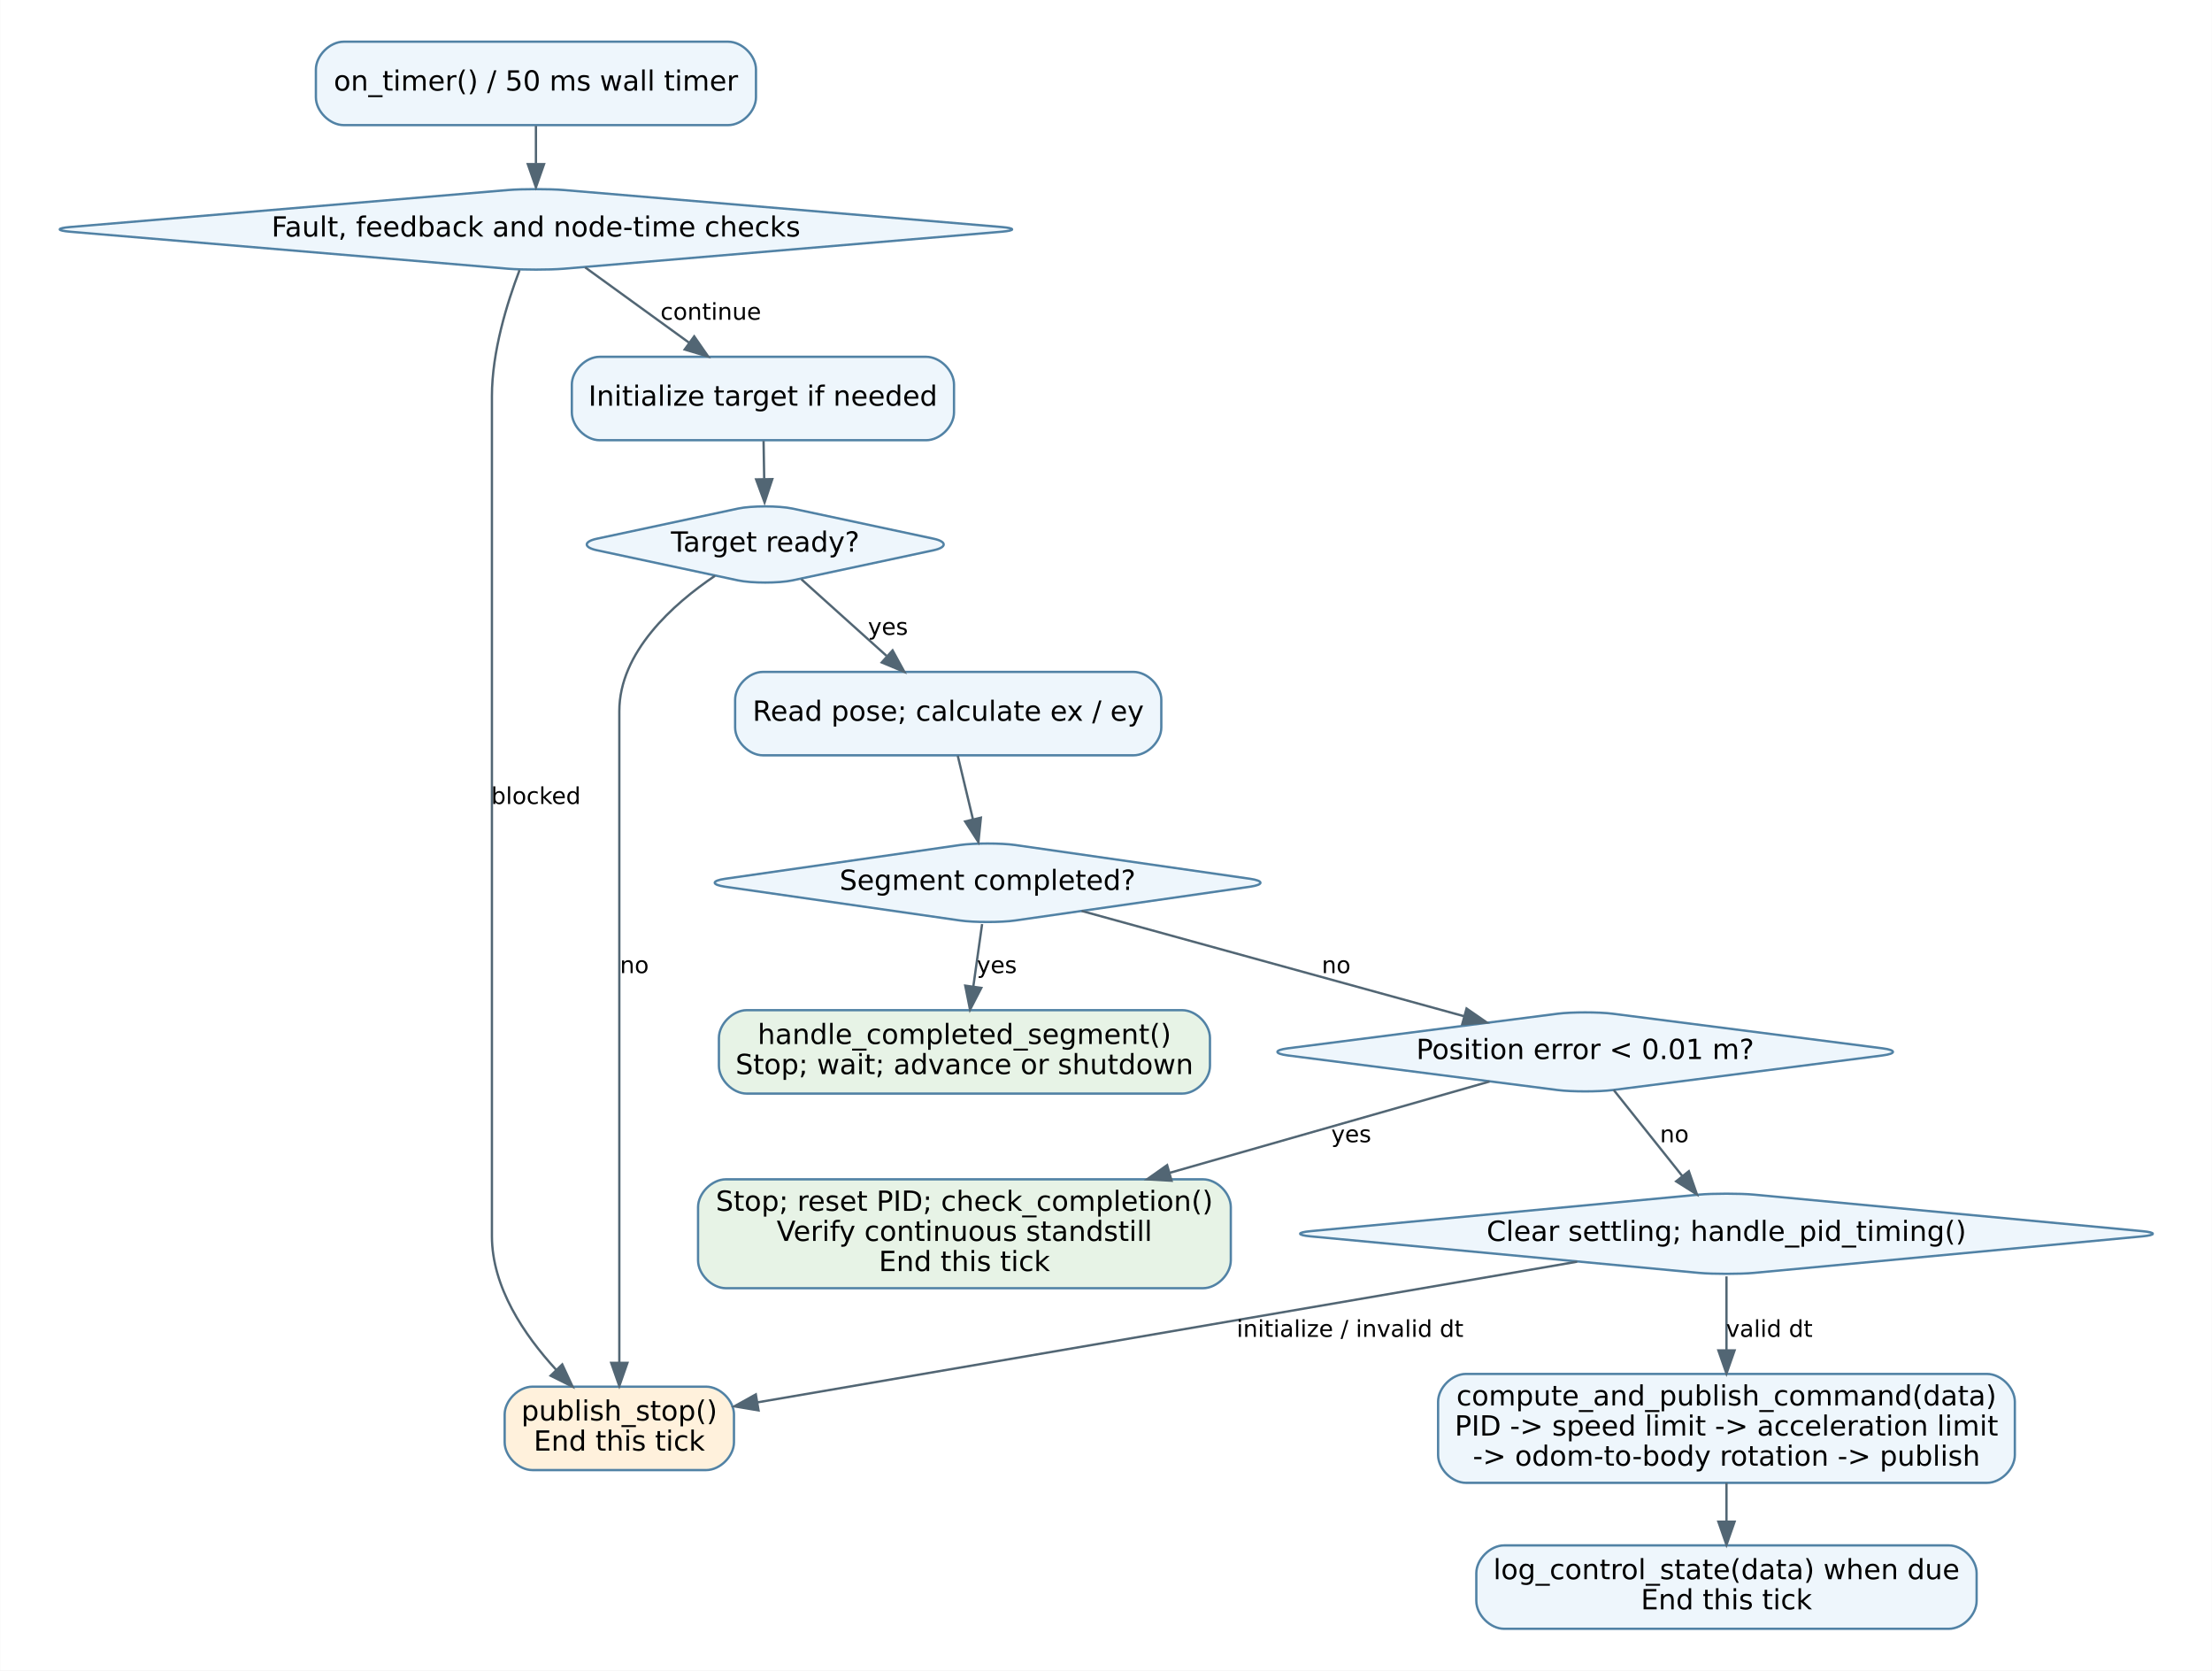
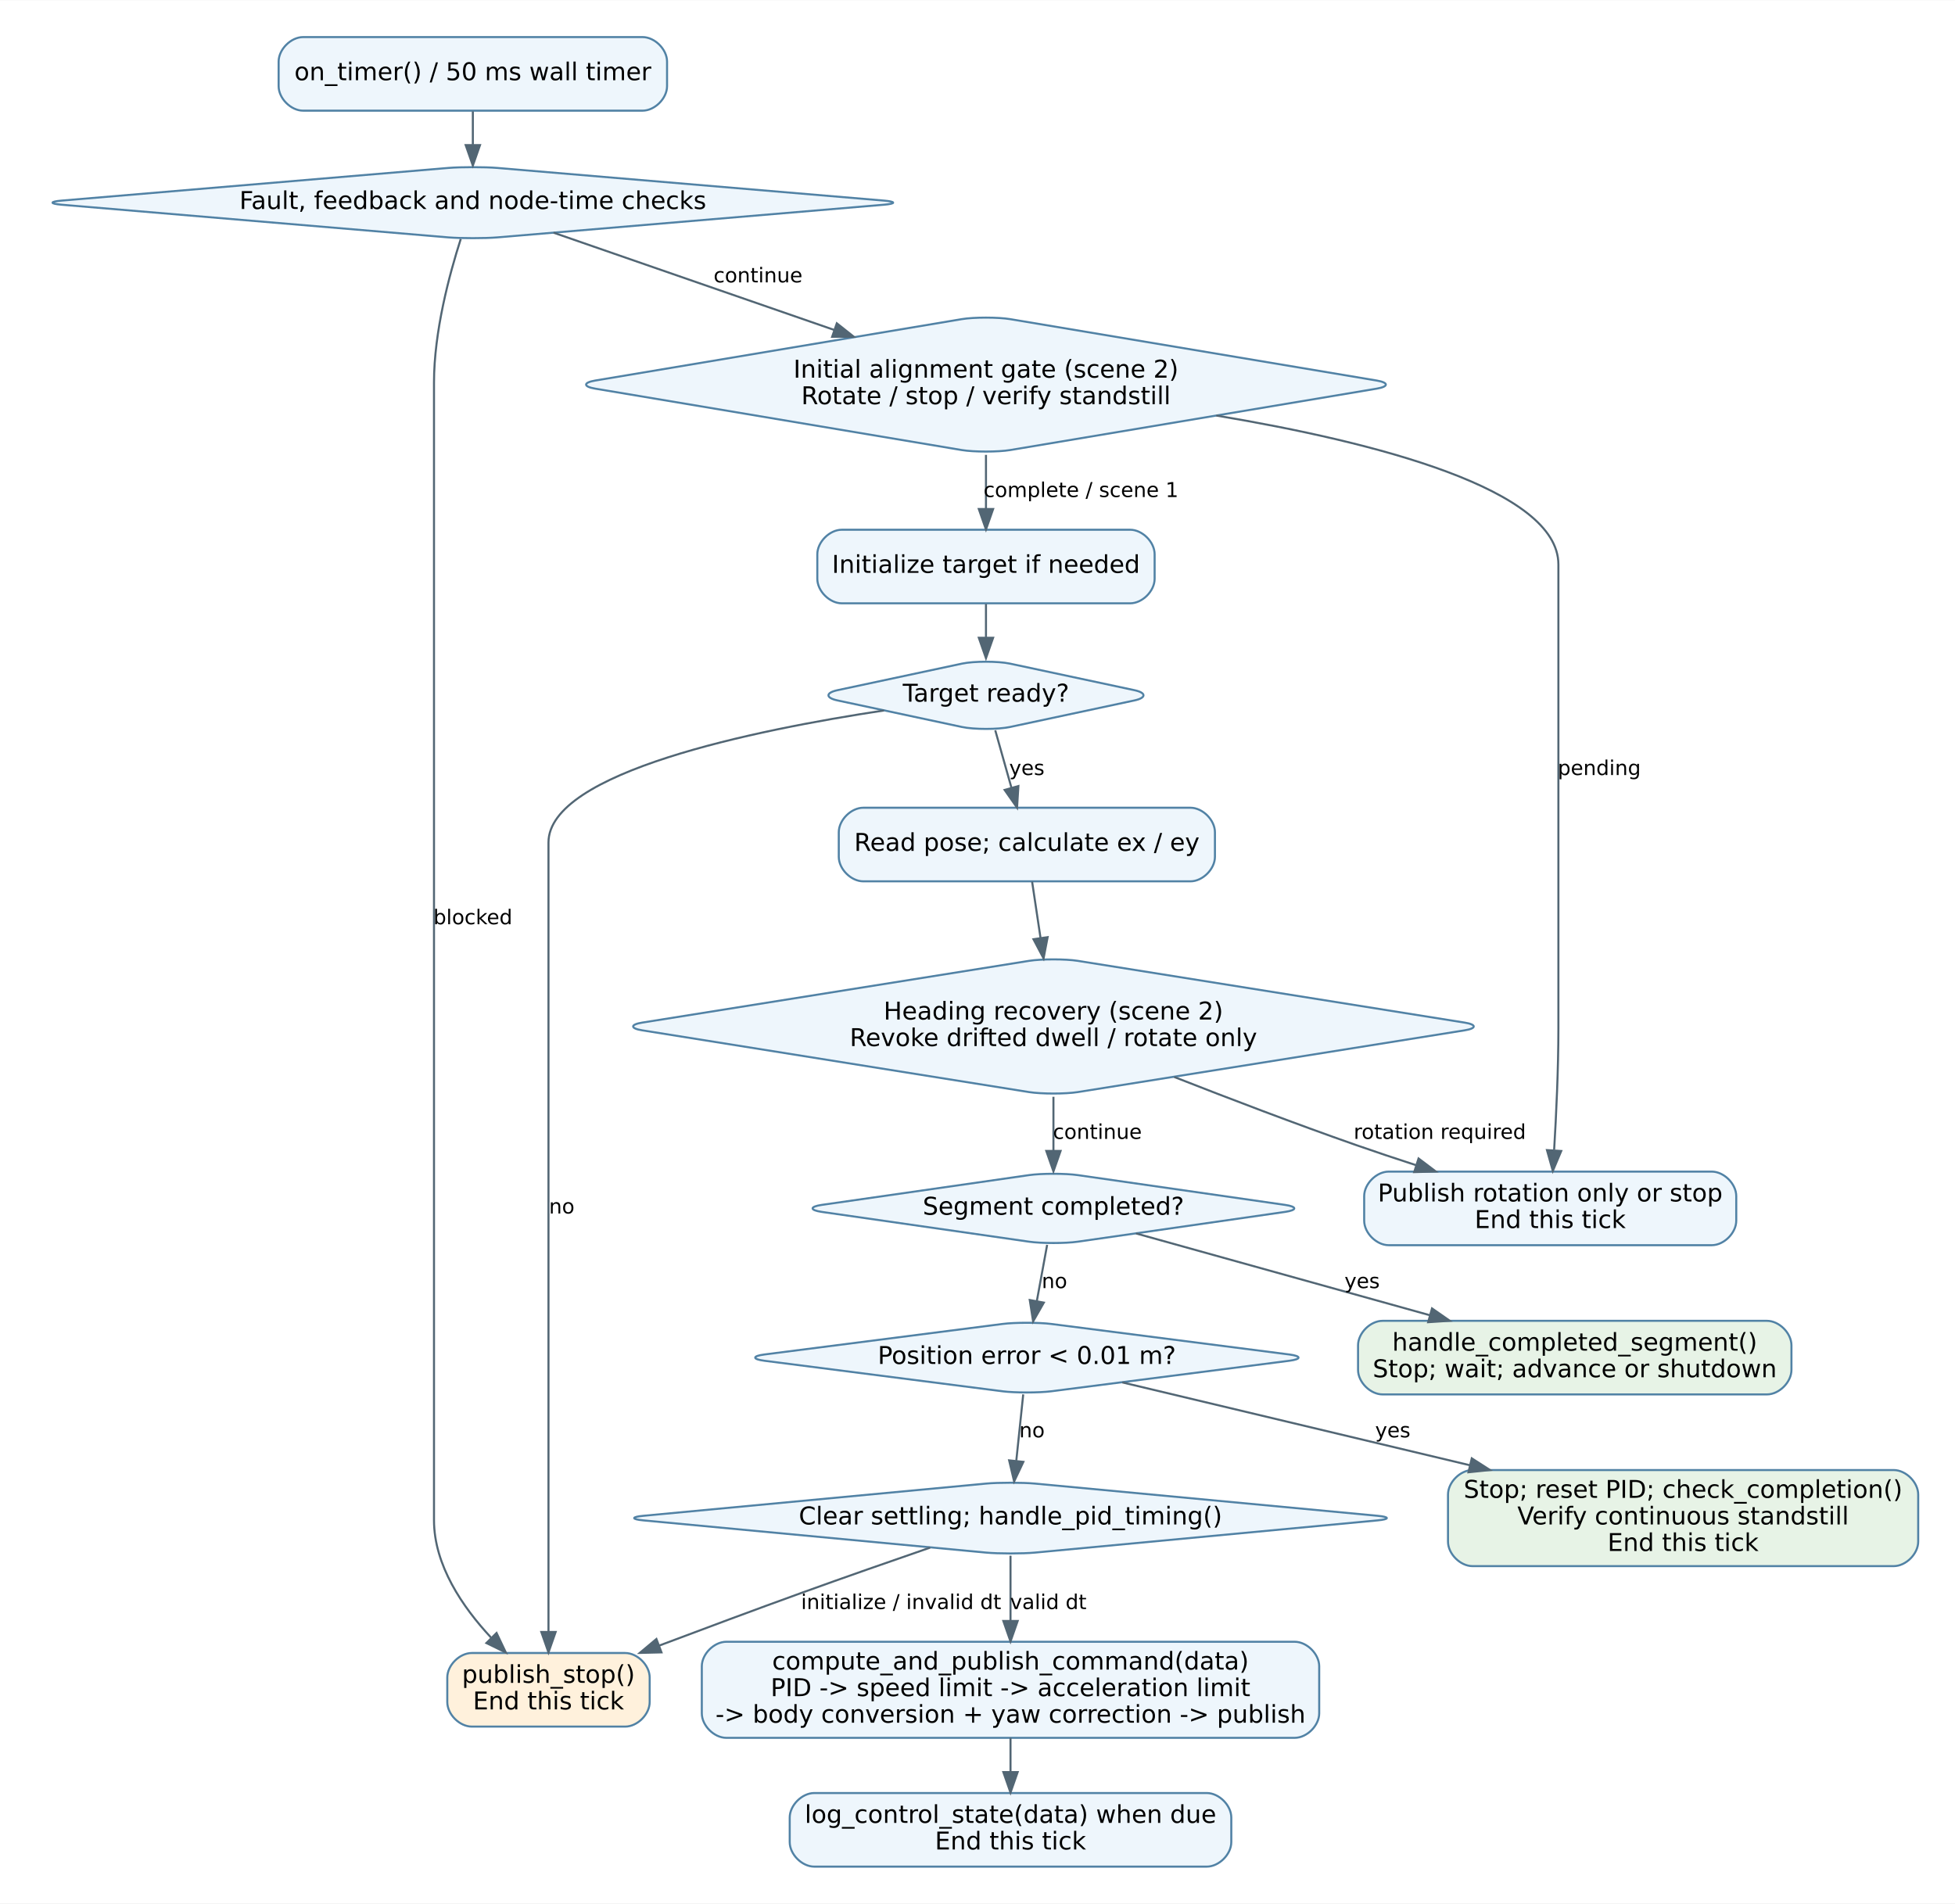
- <svg xmlns="http://www.w3.org/2000/svg" width="955pt" height="721pt" viewBox="0.00 0.00 954.82 721.00">
-   <g id="graph0" class="graph" transform="scale(1 1) rotate(0) translate(18 703)">
-     <polygon fill="white" stroke="transparent" points="-18,18 -18,-703 936.82,-703 936.82,18 -18,18" />
+ <svg xmlns="http://www.w3.org/2000/svg" width="956pt" height="931pt" viewBox="0.00 0.00 956.29 931.00">
+   <g id="graph0" class="graph" transform="scale(1 1) rotate(0) translate(18 913)">
+     <polygon fill="white" stroke="transparent" points="-18,18 -18,-913 938.29,-913 938.29,18 -18,18" />
    <g id="node1" class="node">
-       <path fill="#eef6fc" stroke="#5182a5" d="M296.29,-685C296.29,-685 130.29,-685 130.29,-685 124.29,-685 118.29,-679 118.29,-673 118.29,-673 118.29,-661 118.29,-661 118.29,-655 124.29,-649 130.29,-649 130.29,-649 296.29,-649 296.29,-649 302.29,-649 308.29,-655 308.29,-661 308.29,-661 308.29,-673 308.29,-673 308.29,-679 302.29,-685 296.29,-685" />
-       <text text-anchor="middle" x="213.29" y="-663.9" font-family="DejaVu Sans" font-size="12.00">on_timer() / 50 ms wall timer</text>
+       <path fill="#eef6fc" stroke="#5182a5" d="M296.29,-895C296.29,-895 130.29,-895 130.29,-895 124.29,-895 118.29,-889 118.29,-883 118.29,-883 118.29,-871 118.29,-871 118.29,-865 124.29,-859 130.29,-859 130.29,-859 296.29,-859 296.29,-859 302.29,-859 308.29,-865 308.29,-871 308.29,-871 308.29,-883 308.29,-883 308.29,-889 302.29,-895 296.29,-895" />
+       <text text-anchor="middle" x="213.29" y="-873.9" font-family="DejaVu Sans" font-size="12.00">on_timer() / 50 ms wall timer</text>
    </g>
    <g id="node2" class="node">
-       <path fill="#eef6fc" stroke="#5182a5" d="M201.33,-620.99C201.33,-620.99 12.17,-605.01 12.17,-605.01 6.19,-604.51 6.19,-603.49 12.17,-602.99 12.17,-602.99 201.33,-587.01 201.33,-587.01 207.31,-586.51 219.27,-586.51 225.25,-587.01 225.25,-587.01 414.41,-602.99 414.41,-602.99 420.39,-603.49 420.39,-604.51 414.41,-605.01 414.41,-605.01 225.25,-620.99 225.25,-620.99 219.27,-621.49 207.31,-621.49 201.33,-620.99" />
-       <text text-anchor="middle" x="213.29" y="-600.9" font-family="DejaVu Sans" font-size="12.00">Fault, feedback and node-time checks</text>
+       <path fill="#eef6fc" stroke="#5182a5" d="M201.33,-830.99C201.33,-830.99 12.17,-815.01 12.17,-815.01 6.19,-814.51 6.19,-813.49 12.17,-812.99 12.17,-812.99 201.33,-797.01 201.33,-797.01 207.31,-796.51 219.27,-796.51 225.25,-797.01 225.25,-797.01 414.41,-812.99 414.41,-812.99 420.39,-813.49 420.39,-814.51 414.41,-815.01 414.41,-815.01 225.25,-830.99 225.25,-830.99 219.27,-831.49 207.31,-831.49 201.33,-830.99" />
+       <text text-anchor="middle" x="213.29" y="-810.9" font-family="DejaVu Sans" font-size="12.00">Fault, feedback and node-time checks</text>
    </g>
    <g id="edge1" class="edge">
-       <path fill="none" stroke="#526674" d="M213.29,-648.68C213.29,-643.62 213.29,-637.95 213.29,-632.42" />
-       <polygon fill="#526674" stroke="#526674" points="216.79,-632.15 213.29,-622.15 209.79,-632.15 216.79,-632.15" />
+       <path fill="none" stroke="#526674" d="M213.29,-858.68C213.29,-853.62 213.29,-847.95 213.29,-842.42" />
+       <polygon fill="#526674" stroke="#526674" points="216.79,-842.15 213.29,-832.15 209.79,-842.15 216.79,-842.15" />
    </g>
    <g id="node3" class="node">
-       <path fill="#fff1dc" stroke="#5182a5" d="M286.79,-104.5C286.79,-104.5 211.79,-104.5 211.79,-104.5 205.79,-104.5 199.79,-98.5 199.79,-92.5 199.79,-92.5 199.79,-80.5 199.79,-80.5 199.79,-74.5 205.79,-68.5 211.79,-68.5 211.79,-68.5 286.79,-68.5 286.79,-68.5 292.79,-68.5 298.79,-74.5 298.79,-80.5 298.79,-80.5 298.79,-92.5 298.79,-92.5 298.79,-98.5 292.79,-104.5 286.79,-104.5" />
-       <text text-anchor="middle" x="249.29" y="-89.9" font-family="DejaVu Sans" font-size="12.00">publish_stop()</text>
-       <text text-anchor="middle" x="249.29" y="-76.9" font-family="DejaVu Sans" font-size="12.00">End this tick</text>
+       <path fill="#fff1dc" stroke="#5182a5" d="M287.79,-104.5C287.79,-104.5 212.79,-104.5 212.79,-104.5 206.79,-104.5 200.79,-98.5 200.79,-92.5 200.79,-92.5 200.79,-80.5 200.79,-80.5 200.79,-74.5 206.79,-68.5 212.79,-68.5 212.79,-68.5 287.79,-68.5 287.79,-68.5 293.79,-68.5 299.79,-74.5 299.79,-80.5 299.79,-80.5 299.79,-92.5 299.79,-92.5 299.79,-98.5 293.79,-104.5 287.79,-104.5" />
+       <text text-anchor="middle" x="250.29" y="-89.9" font-family="DejaVu Sans" font-size="12.00">publish_stop()</text>
+       <text text-anchor="middle" x="250.29" y="-76.9" font-family="DejaVu Sans" font-size="12.00">End this tick</text>
    </g>
    <g id="edge2" class="edge">
-       <path fill="none" stroke="#526674" d="M206.22,-586.41C200.81,-572.23 194.29,-551.14 194.29,-532 194.29,-532 194.29,-532 194.29,-169.5 194.29,-147.46 208.17,-126.87 221.98,-111.84" />
-       <polygon fill="#526674" stroke="#526674" points="224.65,-114.11 229.12,-104.5 219.64,-109.23 224.65,-114.11" />
-       <text text-anchor="middle" x="213.29" y="-356" font-family="DejaVu Sans" font-size="10.00">blocked</text>
+       <path fill="none" stroke="#526674" d="M207.38,-796.23C201.8,-778.88 194.29,-750.89 194.29,-726 194.29,-726 194.29,-726 194.29,-169.5 194.29,-147.48 208.23,-127.02 222.2,-112.04" />
+       <polygon fill="#526674" stroke="#526674" points="224.89,-114.3 229.44,-104.73 219.92,-109.38 224.89,-114.3" />
+       <text text-anchor="middle" x="213.29" y="-461" font-family="DejaVu Sans" font-size="10.00">blocked</text>
    </g>
    <g id="node4" class="node">
-       <path fill="#eef6fc" stroke="#5182a5" d="M381.79,-549C381.79,-549 240.79,-549 240.79,-549 234.79,-549 228.79,-543 228.79,-537 228.79,-537 228.79,-525 228.79,-525 228.79,-519 234.79,-513 240.79,-513 240.79,-513 381.79,-513 381.79,-513 387.79,-513 393.79,-519 393.79,-525 393.79,-525 393.79,-537 393.79,-537 393.79,-543 387.79,-549 381.79,-549" />
-       <text text-anchor="middle" x="311.29" y="-527.9" font-family="DejaVu Sans" font-size="12.00">Initialize target if needed</text>
+       <path fill="#eef6fc" stroke="#5182a5" d="M452.45,-757.02C452.45,-757.02 273.13,-726.98 273.13,-726.98 267.21,-725.99 267.21,-724.01 273.13,-723.02 273.13,-723.02 452.45,-692.98 452.45,-692.98 458.37,-691.99 470.21,-691.99 476.13,-692.98 476.13,-692.98 655.45,-723.02 655.45,-723.02 661.37,-724.01 661.37,-725.99 655.45,-726.98 655.45,-726.98 476.13,-757.02 476.13,-757.02 470.21,-758.01 458.37,-758.01 452.45,-757.02" />
+       <text text-anchor="middle" x="464.29" y="-728.4" font-family="DejaVu Sans" font-size="12.00">Initial alignment gate (scene 2)</text>
+       <text text-anchor="middle" x="464.29" y="-715.4" font-family="DejaVu Sans" font-size="12.00">Rotate / stop / verify standstill</text>
    </g>
    <g id="edge3" class="edge">
-       <path fill="none" stroke="#526674" d="M234.55,-587.59C247.64,-578.12 264.65,-565.79 279.33,-555.15" />
-       <polygon fill="#526674" stroke="#526674" points="281.62,-557.82 287.66,-549.12 277.51,-552.15 281.62,-557.82" />
-       <text text-anchor="middle" x="288.79" y="-565" font-family="DejaVu Sans" font-size="10.00">continue</text>
+       <path fill="none" stroke="#526674" d="M252.78,-799.31C289.44,-786.6 344.96,-767.36 389.92,-751.78" />
+       <polygon fill="#526674" stroke="#526674" points="391.33,-754.99 399.63,-748.41 389.04,-748.38 391.33,-754.99" />
+       <text text-anchor="middle" x="352.79" y="-775" font-family="DejaVu Sans" font-size="10.00">continue</text>
+     </g>
+     <g id="node6" class="node">
+       <path fill="#eef6fc" stroke="#5182a5" d="M819.29,-340C819.29,-340 661.29,-340 661.29,-340 655.29,-340 649.29,-334 649.29,-328 649.29,-328 649.29,-316 649.29,-316 649.29,-310 655.29,-304 661.29,-304 661.29,-304 819.29,-304 819.29,-304 825.29,-304 831.29,-310 831.29,-316 831.29,-316 831.29,-328 831.29,-328 831.29,-334 825.29,-340 819.29,-340" />
+       <text text-anchor="middle" x="740.29" y="-325.4" font-family="DejaVu Sans" font-size="12.00">Publish rotation only or stop</text>
+       <text text-anchor="middle" x="740.29" y="-312.4" font-family="DejaVu Sans" font-size="12.00">End this tick</text>
+     </g>
+     <g id="edge4" class="edge">
+       <path fill="none" stroke="#526674" d="M576.97,-709.86C654.77,-696.84 744.29,-673.84 744.29,-637 744.29,-637 744.29,-637 744.29,-410 744.29,-390.15 743.24,-367.79 742.21,-350.71" />
+       <polygon fill="#526674" stroke="#526674" points="745.68,-350.08 741.56,-340.32 738.7,-350.52 745.68,-350.08" />
+       <text text-anchor="middle" x="764.29" y="-534" font-family="DejaVu Sans" font-size="10.00">pending</text>
+     </g>
+     <g id="node7" class="node">
+       <path fill="#eef6fc" stroke="#5182a5" d="M534.79,-654C534.79,-654 393.79,-654 393.79,-654 387.79,-654 381.79,-648 381.79,-642 381.79,-642 381.79,-630 381.79,-630 381.79,-624 387.79,-618 393.79,-618 393.79,-618 534.79,-618 534.79,-618 540.79,-618 546.79,-624 546.79,-630 546.79,-630 546.79,-642 546.79,-642 546.79,-648 540.79,-654 534.79,-654" />
+       <text text-anchor="middle" x="464.29" y="-632.9" font-family="DejaVu Sans" font-size="12.00">Initialize target if needed</text>
+     </g>
+     <g id="edge5" class="edge">
+       <path fill="none" stroke="#526674" d="M464.29,-690.61C464.29,-681.85 464.29,-672.51 464.29,-664.12" />
+       <polygon fill="#526674" stroke="#526674" points="467.79,-664.12 464.29,-654.12 460.79,-664.12 467.79,-664.12" />
+       <text text-anchor="middle" x="510.79" y="-670" font-family="DejaVu Sans" font-size="10.00">complete / scene 1</text>
    </g>
    <g id="node5" class="node">
-       <path fill="#eef6fc" stroke="#5182a5" d="M300.55,-483.5C300.55,-483.5 239.64,-470.5 239.64,-470.5 233.77,-469.25 233.77,-466.75 239.64,-465.5 239.64,-465.5 300.55,-452.5 300.55,-452.5 306.42,-451.25 318.16,-451.25 324.03,-452.5 324.03,-452.5 384.94,-465.5 384.94,-465.5 390.81,-466.75 390.81,-469.25 384.94,-470.5 384.94,-470.5 324.03,-483.5 324.03,-483.5 318.16,-484.75 306.42,-484.75 300.55,-483.5" />
-       <text text-anchor="middle" x="312.29" y="-464.9" font-family="DejaVu Sans" font-size="12.00">Target ready?</text>
+       <path fill="#eef6fc" stroke="#5182a5" d="M485.44,-443.11C485.44,-443.11 296.14,-412.89 296.14,-412.89 290.22,-411.95 290.22,-410.05 296.14,-409.11 296.14,-409.11 485.44,-378.89 485.44,-378.89 491.37,-377.95 503.22,-377.95 509.14,-378.89 509.14,-378.89 698.44,-409.11 698.44,-409.11 704.37,-410.05 704.37,-411.95 698.44,-412.89 698.44,-412.89 509.14,-443.11 509.14,-443.11 503.22,-444.05 491.37,-444.05 485.44,-443.11" />
+       <text text-anchor="middle" x="497.29" y="-414.4" font-family="DejaVu Sans" font-size="12.00">Heading recovery (scene 2)</text>
+       <text text-anchor="middle" x="497.29" y="-401.4" font-family="DejaVu Sans" font-size="12.00">Revoke drifted dwell / rotate only</text>
    </g>
-     <g id="edge4" class="edge">
-       <path fill="none" stroke="#526674" d="M311.57,-512.68C311.66,-507.62 311.75,-501.95 311.84,-496.42" />
-       <polygon fill="#526674" stroke="#526674" points="315.34,-496.21 312.01,-486.15 308.35,-496.09 315.34,-496.21" />
+     <g id="edge10" class="edge">
+       <path fill="none" stroke="#526674" d="M556.39,-386.28C583.36,-375.7 615.79,-363.33 645.29,-353 654.72,-349.7 664.73,-346.36 674.57,-343.17" />
+       <polygon fill="#526674" stroke="#526674" points="675.89,-346.42 684.34,-340.04 673.75,-339.76 675.89,-346.42" />
+       <text text-anchor="middle" x="686.29" y="-356" font-family="DejaVu Sans" font-size="10.00">rotation required</text>
    </g>
-     <g id="edge5" class="edge">
-       <path fill="none" stroke="#526674" d="M290.61,-454.49C272.39,-442.18 249.29,-421.54 249.29,-396 249.29,-396 249.29,-396 249.29,-169.5 249.29,-151.34 249.29,-130.92 249.29,-115" />
-       <polygon fill="#526674" stroke="#526674" points="252.79,-114.78 249.29,-104.78 245.79,-114.78 252.79,-114.78" />
-       <text text-anchor="middle" x="255.79" y="-283" font-family="DejaVu Sans" font-size="10.00">no</text>
+     <g id="node10" class="node">
+       <path fill="#eef6fc" stroke="#5182a5" d="M485.41,-338.29C485.41,-338.29 383.94,-323.71 383.94,-323.71 378,-322.85 378,-321.15 383.94,-320.29 383.94,-320.29 485.41,-305.71 485.41,-305.71 491.35,-304.85 503.23,-304.85 509.17,-305.71 509.17,-305.71 610.64,-320.29 610.64,-320.29 616.58,-321.15 616.58,-322.85 610.64,-323.71 610.64,-323.71 509.17,-338.29 509.17,-338.29 503.23,-339.15 491.35,-339.15 485.41,-338.29" />
+       <text text-anchor="middle" x="497.29" y="-318.9" font-family="DejaVu Sans" font-size="12.00">Segment completed?</text>
    </g>
-     <g id="node6" class="node">
-       <path fill="#eef6fc" stroke="#5182a5" d="M471.29,-413C471.29,-413 311.29,-413 311.29,-413 305.29,-413 299.29,-407 299.29,-401 299.29,-401 299.29,-389 299.29,-389 299.29,-383 305.29,-377 311.29,-377 311.29,-377 471.29,-377 471.29,-377 477.29,-377 483.29,-383 483.29,-389 483.29,-389 483.29,-401 483.29,-401 483.29,-407 477.29,-413 471.29,-413" />
-       <text text-anchor="middle" x="391.29" y="-391.9" font-family="DejaVu Sans" font-size="12.00">Read pose; calculate ex / ey</text>
+     <g id="edge11" class="edge">
+       <path fill="none" stroke="#526674" d="M497.29,-376.61C497.29,-367.85 497.29,-358.51 497.29,-350.12" />
+       <polygon fill="#526674" stroke="#526674" points="500.79,-350.12 497.29,-340.12 493.79,-350.12 500.79,-350.12" />
+       <text text-anchor="middle" x="518.79" y="-356" font-family="DejaVu Sans" font-size="10.00">continue</text>
+     </g>
+     <g id="node8" class="node">
+       <path fill="#eef6fc" stroke="#5182a5" d="M452.55,-588.5C452.55,-588.5 391.64,-575.5 391.64,-575.5 385.77,-574.25 385.77,-571.75 391.64,-570.5 391.64,-570.5 452.55,-557.5 452.55,-557.5 458.42,-556.25 470.16,-556.25 476.03,-557.5 476.03,-557.5 536.94,-570.5 536.94,-570.5 542.81,-571.75 542.81,-574.25 536.94,-575.5 536.94,-575.5 476.03,-588.5 476.03,-588.5 470.16,-589.75 458.42,-589.75 452.55,-588.5" />
+       <text text-anchor="middle" x="464.29" y="-569.9" font-family="DejaVu Sans" font-size="12.00">Target ready?</text>
    </g>
    <g id="edge6" class="edge">
-       <path fill="none" stroke="#526674" d="M327.9,-452.97C338.37,-443.56 352.44,-430.91 364.66,-419.93" />
-       <polygon fill="#526674" stroke="#526674" points="367.27,-422.29 372.37,-413 362.59,-417.08 367.27,-422.29" />
-       <text text-anchor="middle" x="365.29" y="-429" font-family="DejaVu Sans" font-size="10.00">yes</text>
-     </g>
-     <g id="node7" class="node">
-       <path fill="#eef6fc" stroke="#5182a5" d="M396.41,-338.29C396.41,-338.29 294.94,-323.71 294.94,-323.71 289,-322.85 289,-321.15 294.94,-320.29 294.94,-320.29 396.41,-305.71 396.41,-305.71 402.35,-304.85 414.23,-304.85 420.17,-305.71 420.17,-305.71 521.64,-320.29 521.64,-320.29 527.58,-321.15 527.58,-322.85 521.64,-323.71 521.64,-323.71 420.17,-338.29 420.17,-338.29 414.23,-339.15 402.35,-339.15 396.41,-338.29" />
-       <text text-anchor="middle" x="408.29" y="-318.9" font-family="DejaVu Sans" font-size="12.00">Segment completed?</text>
+       <path fill="none" stroke="#526674" d="M464.29,-617.68C464.29,-612.62 464.29,-606.95 464.29,-601.42" />
+       <polygon fill="#526674" stroke="#526674" points="467.79,-601.15 464.29,-591.15 460.79,-601.15 467.79,-601.15" />
    </g>
    <g id="edge7" class="edge">
-       <path fill="none" stroke="#526674" d="M395.41,-376.81C397.38,-368.58 399.78,-358.54 401.97,-349.38" />
-       <polygon fill="#526674" stroke="#526674" points="405.4,-350.08 404.33,-339.54 398.6,-348.45 405.4,-350.08" />
+       <path fill="none" stroke="#526674" d="M414.39,-565.58C351.15,-556.03 250.29,-535.4 250.29,-501 250.29,-501 250.29,-501 250.29,-169.5 250.29,-151.34 250.29,-130.92 250.29,-115" />
+       <polygon fill="#526674" stroke="#526674" points="253.79,-114.78 250.29,-104.78 246.79,-114.78 253.79,-114.78" />
+       <text text-anchor="middle" x="256.79" y="-319.5" font-family="DejaVu Sans" font-size="10.00">no</text>
    </g>
-     <g id="node8" class="node">
-       <path fill="#e7f3e6" stroke="#5182a5" d="M492.29,-267C492.29,-267 304.29,-267 304.29,-267 298.29,-267 292.29,-261 292.29,-255 292.29,-255 292.29,-243 292.29,-243 292.29,-237 298.29,-231 304.29,-231 304.29,-231 492.29,-231 492.29,-231 498.29,-231 504.29,-237 504.29,-243 504.29,-243 504.29,-255 504.29,-255 504.29,-261 498.29,-267 492.29,-267" />
-       <text text-anchor="middle" x="398.29" y="-252.4" font-family="DejaVu Sans" font-size="12.00">handle_completed_segment()</text>
-       <text text-anchor="middle" x="398.29" y="-239.4" font-family="DejaVu Sans" font-size="12.00">Stop; wait; advance or shutdown</text>
+     <g id="node9" class="node">
+       <path fill="#eef6fc" stroke="#5182a5" d="M564.29,-518C564.29,-518 404.29,-518 404.29,-518 398.29,-518 392.29,-512 392.29,-506 392.29,-506 392.29,-494 392.29,-494 392.29,-488 398.29,-482 404.29,-482 404.29,-482 564.29,-482 564.29,-482 570.29,-482 576.29,-488 576.29,-494 576.29,-494 576.29,-506 576.29,-506 576.29,-512 570.29,-518 564.29,-518" />
+       <text text-anchor="middle" x="484.29" y="-496.9" font-family="DejaVu Sans" font-size="12.00">Read pose; calculate ex / ey</text>
    </g>
    <g id="edge8" class="edge">
-       <path fill="none" stroke="#526674" d="M405.92,-304.17C404.79,-296.16 403.41,-286.36 402.14,-277.32" />
-       <polygon fill="#526674" stroke="#526674" points="405.57,-276.61 400.71,-267.2 398.64,-277.59 405.57,-276.61" />
-       <text text-anchor="middle" x="412.29" y="-283" font-family="DejaVu Sans" font-size="10.00">yes</text>
-     </g>
-     <g id="node9" class="node">
-       <path fill="#eef6fc" stroke="#5182a5" d="M654.39,-265.47C654.39,-265.47 537.87,-250.53 537.87,-250.53 531.92,-249.76 531.92,-248.24 537.87,-247.47 537.87,-247.47 654.39,-232.53 654.39,-232.53 660.34,-231.76 672.24,-231.76 678.19,-232.53 678.19,-232.53 794.71,-247.47 794.71,-247.47 800.66,-248.24 800.66,-249.76 794.71,-250.53 794.71,-250.53 678.19,-265.47 678.19,-265.47 672.24,-266.24 660.34,-266.24 654.39,-265.47" />
-       <text text-anchor="middle" x="666.29" y="-245.9" font-family="DejaVu Sans" font-size="12.00">Position error &lt; 0.01 m?</text>
+       <path fill="none" stroke="#526674" d="M468.83,-555.89C471.16,-547.6 474.07,-537.27 476.74,-527.81" />
+       <polygon fill="#526674" stroke="#526674" points="480.15,-528.61 479.49,-518.04 473.41,-526.71 480.15,-528.61" />
+       <text text-anchor="middle" x="484.29" y="-534" font-family="DejaVu Sans" font-size="10.00">yes</text>
    </g>
    <g id="edge9" class="edge">
-       <path fill="none" stroke="#526674" d="M448.89,-309.83C493.49,-297.55 565.28,-277.8 614.05,-264.38" />
-       <polygon fill="#526674" stroke="#526674" points="615.07,-267.72 623.79,-261.7 613.22,-260.98 615.07,-267.72" />
-       <text text-anchor="middle" x="558.79" y="-283" font-family="DejaVu Sans" font-size="10.00">no</text>
-     </g>
-     <g id="node10" class="node">
-       <path fill="#e7f3e6" stroke="#5182a5" d="M501.29,-194C501.29,-194 295.29,-194 295.29,-194 289.29,-194 283.29,-188 283.29,-182 283.29,-182 283.29,-159 283.29,-159 283.29,-153 289.29,-147 295.29,-147 295.29,-147 501.29,-147 501.29,-147 507.29,-147 513.29,-153 513.29,-159 513.29,-159 513.29,-182 513.29,-182 513.29,-188 507.29,-194 501.29,-194" />
-       <text text-anchor="middle" x="398.29" y="-180.4" font-family="DejaVu Sans" font-size="12.00">Stop; reset PID; check_completion()</text>
-       <text text-anchor="middle" x="398.29" y="-167.4" font-family="DejaVu Sans" font-size="12.00">Verify continuous standstill</text>
-       <text text-anchor="middle" x="398.29" y="-154.4" font-family="DejaVu Sans" font-size="12.00">End this tick</text>
-     </g>
-     <g id="edge10" class="edge">
-       <path fill="none" stroke="#526674" d="M625,-236.21C588.33,-225.75 533.5,-210.09 486.94,-196.81" />
-       <polygon fill="#526674" stroke="#526674" points="487.72,-193.39 477.14,-194.01 485.8,-200.12 487.72,-193.39" />
-       <text text-anchor="middle" x="565.29" y="-210" font-family="DejaVu Sans" font-size="10.00">yes</text>
+       <path fill="none" stroke="#526674" d="M486.86,-481.81C488.04,-473.87 489.51,-464.06 490.97,-454.33" />
+       <polygon fill="#526674" stroke="#526674" points="494.45,-454.7 492.46,-444.3 487.52,-453.67 494.45,-454.7" />
    </g>
    <g id="node11" class="node">
-       <path fill="#eef6fc" stroke="#5182a5" d="M715.34,-187.38C715.34,-187.38 547.69,-171.62 547.69,-171.62 541.71,-171.06 541.71,-169.94 547.69,-169.38 547.69,-169.38 715.34,-153.62 715.34,-153.62 721.32,-153.06 733.26,-153.06 739.24,-153.62 739.24,-153.62 906.89,-169.38 906.89,-169.38 912.87,-169.94 912.87,-171.06 906.89,-171.62 906.89,-171.62 739.24,-187.38 739.24,-187.38 733.26,-187.94 721.32,-187.94 715.34,-187.38" />
-       <text text-anchor="middle" x="727.29" y="-167.4" font-family="DejaVu Sans" font-size="12.00">Clear settling; handle_pid_timing()</text>
-     </g>
-     <g id="edge11" class="edge">
-       <path fill="none" stroke="#526674" d="M678.63,-232.52C687.12,-221.88 698.55,-207.54 708.21,-195.43" />
-       <polygon fill="#526674" stroke="#526674" points="711.05,-197.49 714.54,-187.48 705.57,-193.12 711.05,-197.49" />
-       <text text-anchor="middle" x="704.79" y="-210" font-family="DejaVu Sans" font-size="10.00">no</text>
+       <path fill="#e7f3e6" stroke="#5182a5" d="M846.29,-267C846.29,-267 658.29,-267 658.29,-267 652.29,-267 646.29,-261 646.29,-255 646.29,-255 646.29,-243 646.29,-243 646.29,-237 652.29,-231 658.29,-231 658.29,-231 846.29,-231 846.29,-231 852.29,-231 858.29,-237 858.29,-243 858.29,-243 858.29,-255 858.29,-255 858.29,-261 852.29,-267 846.29,-267" />
+       <text text-anchor="middle" x="752.29" y="-252.4" font-family="DejaVu Sans" font-size="12.00">handle_completed_segment()</text>
+       <text text-anchor="middle" x="752.29" y="-239.4" font-family="DejaVu Sans" font-size="12.00">Stop; wait; advance or shutdown</text>
    </g>
    <g id="edge12" class="edge">
-       <path fill="none" stroke="#526674" d="M662.82,-158.44C569.83,-142.49 399.31,-113.24 309.03,-97.75" />
-       <polygon fill="#526674" stroke="#526674" points="309.4,-94.26 298.96,-96.02 308.22,-101.16 309.4,-94.26" />
-       <text text-anchor="middle" x="564.79" y="-126" font-family="DejaVu Sans" font-size="10.00">initialize / invalid dt</text>
+       <path fill="none" stroke="#526674" d="M537.7,-309.75C576.24,-299.02 635.13,-282.62 681.48,-269.72" />
+       <polygon fill="#526674" stroke="#526674" points="682.47,-273.07 691.16,-267.02 680.59,-266.33 682.47,-273.07" />
+       <text text-anchor="middle" x="648.29" y="-283" font-family="DejaVu Sans" font-size="10.00">yes</text>
    </g>
    <g id="node12" class="node">
-       <path fill="#eef6fc" stroke="#5182a5" d="M839.79,-110C839.79,-110 614.79,-110 614.79,-110 608.79,-110 602.79,-104 602.79,-98 602.79,-98 602.79,-75 602.79,-75 602.79,-69 608.79,-63 614.79,-63 614.79,-63 839.79,-63 839.79,-63 845.79,-63 851.79,-69 851.79,-75 851.79,-75 851.79,-98 851.79,-98 851.79,-104 845.79,-110 839.79,-110" />
-       <text text-anchor="middle" x="727.29" y="-96.4" font-family="DejaVu Sans" font-size="12.00">compute_and_publish_command(data)</text>
-       <text text-anchor="middle" x="727.29" y="-83.4" font-family="DejaVu Sans" font-size="12.00">PID -&gt; speed limit -&gt; acceleration limit</text>
-       <text text-anchor="middle" x="727.29" y="-70.4" font-family="DejaVu Sans" font-size="12.00">-&gt; odom-to-body rotation -&gt; publish</text>
+       <path fill="#eef6fc" stroke="#5182a5" d="M472.39,-265.47C472.39,-265.47 355.87,-250.53 355.87,-250.53 349.92,-249.76 349.92,-248.24 355.87,-247.47 355.87,-247.47 472.39,-232.53 472.39,-232.53 478.34,-231.76 490.24,-231.76 496.19,-232.53 496.19,-232.53 612.71,-247.47 612.71,-247.47 618.66,-248.24 618.66,-249.76 612.71,-250.53 612.71,-250.53 496.19,-265.47 496.19,-265.47 490.24,-266.24 478.34,-266.24 472.39,-265.47" />
+       <text text-anchor="middle" x="484.29" y="-245.9" font-family="DejaVu Sans" font-size="12.00">Position error &lt; 0.01 m?</text>
    </g>
    <g id="edge13" class="edge">
-       <path fill="none" stroke="#526674" d="M727.29,-152.11C727.29,-142.85 727.29,-131.15 727.29,-120.25" />
-       <polygon fill="#526674" stroke="#526674" points="730.79,-120.16 727.29,-110.16 723.79,-120.16 730.79,-120.16" />
-       <text text-anchor="middle" x="745.79" y="-126" font-family="DejaVu Sans" font-size="10.00">valid dt</text>
+       <path fill="none" stroke="#526674" d="M494.21,-304.17C492.7,-295.95 490.86,-285.86 489.16,-276.62" />
+       <polygon fill="#526674" stroke="#526674" points="492.59,-275.91 487.35,-266.71 485.71,-277.17 492.59,-275.91" />
+       <text text-anchor="middle" x="497.79" y="-283" font-family="DejaVu Sans" font-size="10.00">no</text>
    </g>
    <g id="node13" class="node">
-       <path fill="#eef6fc" stroke="#5182a5" d="M823.29,-36C823.29,-36 631.29,-36 631.29,-36 625.29,-36 619.29,-30 619.29,-24 619.29,-24 619.29,-12 619.29,-12 619.29,-6 625.29,0 631.29,0 631.29,0 823.29,0 823.29,0 829.29,0 835.29,-6 835.29,-12 835.29,-12 835.29,-24 835.29,-24 835.29,-30 829.29,-36 823.29,-36" />
-       <text text-anchor="middle" x="727.29" y="-21.4" font-family="DejaVu Sans" font-size="12.00">log_control_state(data) when due</text>
-       <text text-anchor="middle" x="727.29" y="-8.4" font-family="DejaVu Sans" font-size="12.00">End this tick</text>
+       <path fill="#e7f3e6" stroke="#5182a5" d="M908.29,-194C908.29,-194 702.29,-194 702.29,-194 696.29,-194 690.29,-188 690.29,-182 690.29,-182 690.29,-159 690.29,-159 690.29,-153 696.29,-147 702.29,-147 702.29,-147 908.29,-147 908.29,-147 914.29,-147 920.29,-153 920.29,-159 920.29,-159 920.29,-182 920.29,-182 920.29,-188 914.29,-194 908.29,-194" />
+       <text text-anchor="middle" x="805.29" y="-180.4" font-family="DejaVu Sans" font-size="12.00">Stop; reset PID; check_completion()</text>
+       <text text-anchor="middle" x="805.29" y="-167.4" font-family="DejaVu Sans" font-size="12.00">Verify continuous standstill</text>
+       <text text-anchor="middle" x="805.29" y="-154.4" font-family="DejaVu Sans" font-size="12.00">End this tick</text>
    </g>
    <g id="edge14" class="edge">
-       <path fill="none" stroke="#526674" d="M727.29,-62.99C727.29,-57.66 727.29,-51.92 727.29,-46.4" />
-       <polygon fill="#526674" stroke="#526674" points="730.79,-46.23 727.29,-36.23 723.79,-46.23 730.79,-46.23" />
+       <path fill="none" stroke="#526674" d="M530.97,-236.88C575.35,-226.3 643.65,-210.02 701,-196.35" />
+       <polygon fill="#526674" stroke="#526674" points="701.92,-199.73 710.83,-194.01 700.3,-192.92 701.92,-199.73" />
+       <text text-anchor="middle" x="663.29" y="-210" font-family="DejaVu Sans" font-size="10.00">yes</text>
+     </g>
+     <g id="node14" class="node">
+       <path fill="#eef6fc" stroke="#5182a5" d="M464.34,-187.38C464.34,-187.38 296.69,-171.62 296.69,-171.62 290.71,-171.06 290.71,-169.94 296.69,-169.38 296.69,-169.38 464.34,-153.62 464.34,-153.62 470.32,-153.06 482.26,-153.06 488.24,-153.62 488.24,-153.62 655.89,-169.38 655.89,-169.38 661.87,-169.94 661.87,-171.06 655.89,-171.62 655.89,-171.62 488.24,-187.38 488.24,-187.38 482.26,-187.94 470.32,-187.94 464.34,-187.38" />
+       <text text-anchor="middle" x="476.29" y="-167.4" font-family="DejaVu Sans" font-size="12.00">Clear settling; handle_pid_timing()</text>
+     </g>
+     <g id="edge15" class="edge">
+       <path fill="none" stroke="#526674" d="M482.51,-231.02C481.52,-221.51 480.26,-209.43 479.13,-198.65" />
+       <polygon fill="#526674" stroke="#526674" points="482.58,-198.01 478.06,-188.43 475.62,-198.74 482.58,-198.01" />
+       <text text-anchor="middle" x="486.79" y="-210" font-family="DejaVu Sans" font-size="10.00">no</text>
+     </g>
+     <g id="edge16" class="edge">
+       <path fill="none" stroke="#526674" d="M436.98,-156.06C418,-149.51 394.92,-141.46 374.29,-134 351.31,-125.69 326.04,-116.27 304.34,-108.09" />
+       <polygon fill="#526674" stroke="#526674" points="305.56,-104.81 294.96,-104.55 303.08,-111.35 305.56,-104.81" />
+       <text text-anchor="middle" x="422.79" y="-126" font-family="DejaVu Sans" font-size="10.00">initialize / invalid dt</text>
+     </g>
+     <g id="node15" class="node">
+       <path fill="#eef6fc" stroke="#5182a5" d="M615.29,-110C615.29,-110 337.29,-110 337.29,-110 331.29,-110 325.29,-104 325.29,-98 325.29,-98 325.29,-75 325.29,-75 325.29,-69 331.29,-63 337.29,-63 337.29,-63 615.29,-63 615.29,-63 621.29,-63 627.29,-69 627.29,-75 627.29,-75 627.29,-98 627.29,-98 627.29,-104 621.29,-110 615.29,-110" />
+       <text text-anchor="middle" x="476.29" y="-96.4" font-family="DejaVu Sans" font-size="12.00">compute_and_publish_command(data)</text>
+       <text text-anchor="middle" x="476.29" y="-83.4" font-family="DejaVu Sans" font-size="12.00">PID -&gt; speed limit -&gt; acceleration limit</text>
+       <text text-anchor="middle" x="476.29" y="-70.4" font-family="DejaVu Sans" font-size="12.00">-&gt; body conversion + yaw correction -&gt; publish</text>
+     </g>
+     <g id="edge17" class="edge">
+       <path fill="none" stroke="#526674" d="M476.29,-152.11C476.29,-142.85 476.29,-131.15 476.29,-120.25" />
+       <polygon fill="#526674" stroke="#526674" points="479.79,-120.16 476.29,-110.16 472.79,-120.16 479.79,-120.16" />
+       <text text-anchor="middle" x="494.79" y="-126" font-family="DejaVu Sans" font-size="10.00">valid dt</text>
+     </g>
+     <g id="node16" class="node">
+       <path fill="#eef6fc" stroke="#5182a5" d="M572.29,-36C572.29,-36 380.29,-36 380.29,-36 374.29,-36 368.29,-30 368.29,-24 368.29,-24 368.29,-12 368.29,-12 368.29,-6 374.29,0 380.29,0 380.29,0 572.29,0 572.29,0 578.29,0 584.29,-6 584.29,-12 584.29,-12 584.29,-24 584.29,-24 584.29,-30 578.29,-36 572.29,-36" />
+       <text text-anchor="middle" x="476.29" y="-21.4" font-family="DejaVu Sans" font-size="12.00">log_control_state(data) when due</text>
+       <text text-anchor="middle" x="476.29" y="-8.4" font-family="DejaVu Sans" font-size="12.00">End this tick</text>
+     </g>
+     <g id="edge18" class="edge">
+       <path fill="none" stroke="#526674" d="M476.29,-62.99C476.29,-57.66 476.29,-51.92 476.29,-46.4" />
+       <polygon fill="#526674" stroke="#526674" points="479.79,-46.23 476.29,-36.23 472.79,-46.23 479.79,-46.23" />
    </g>
  </g>
</svg>
